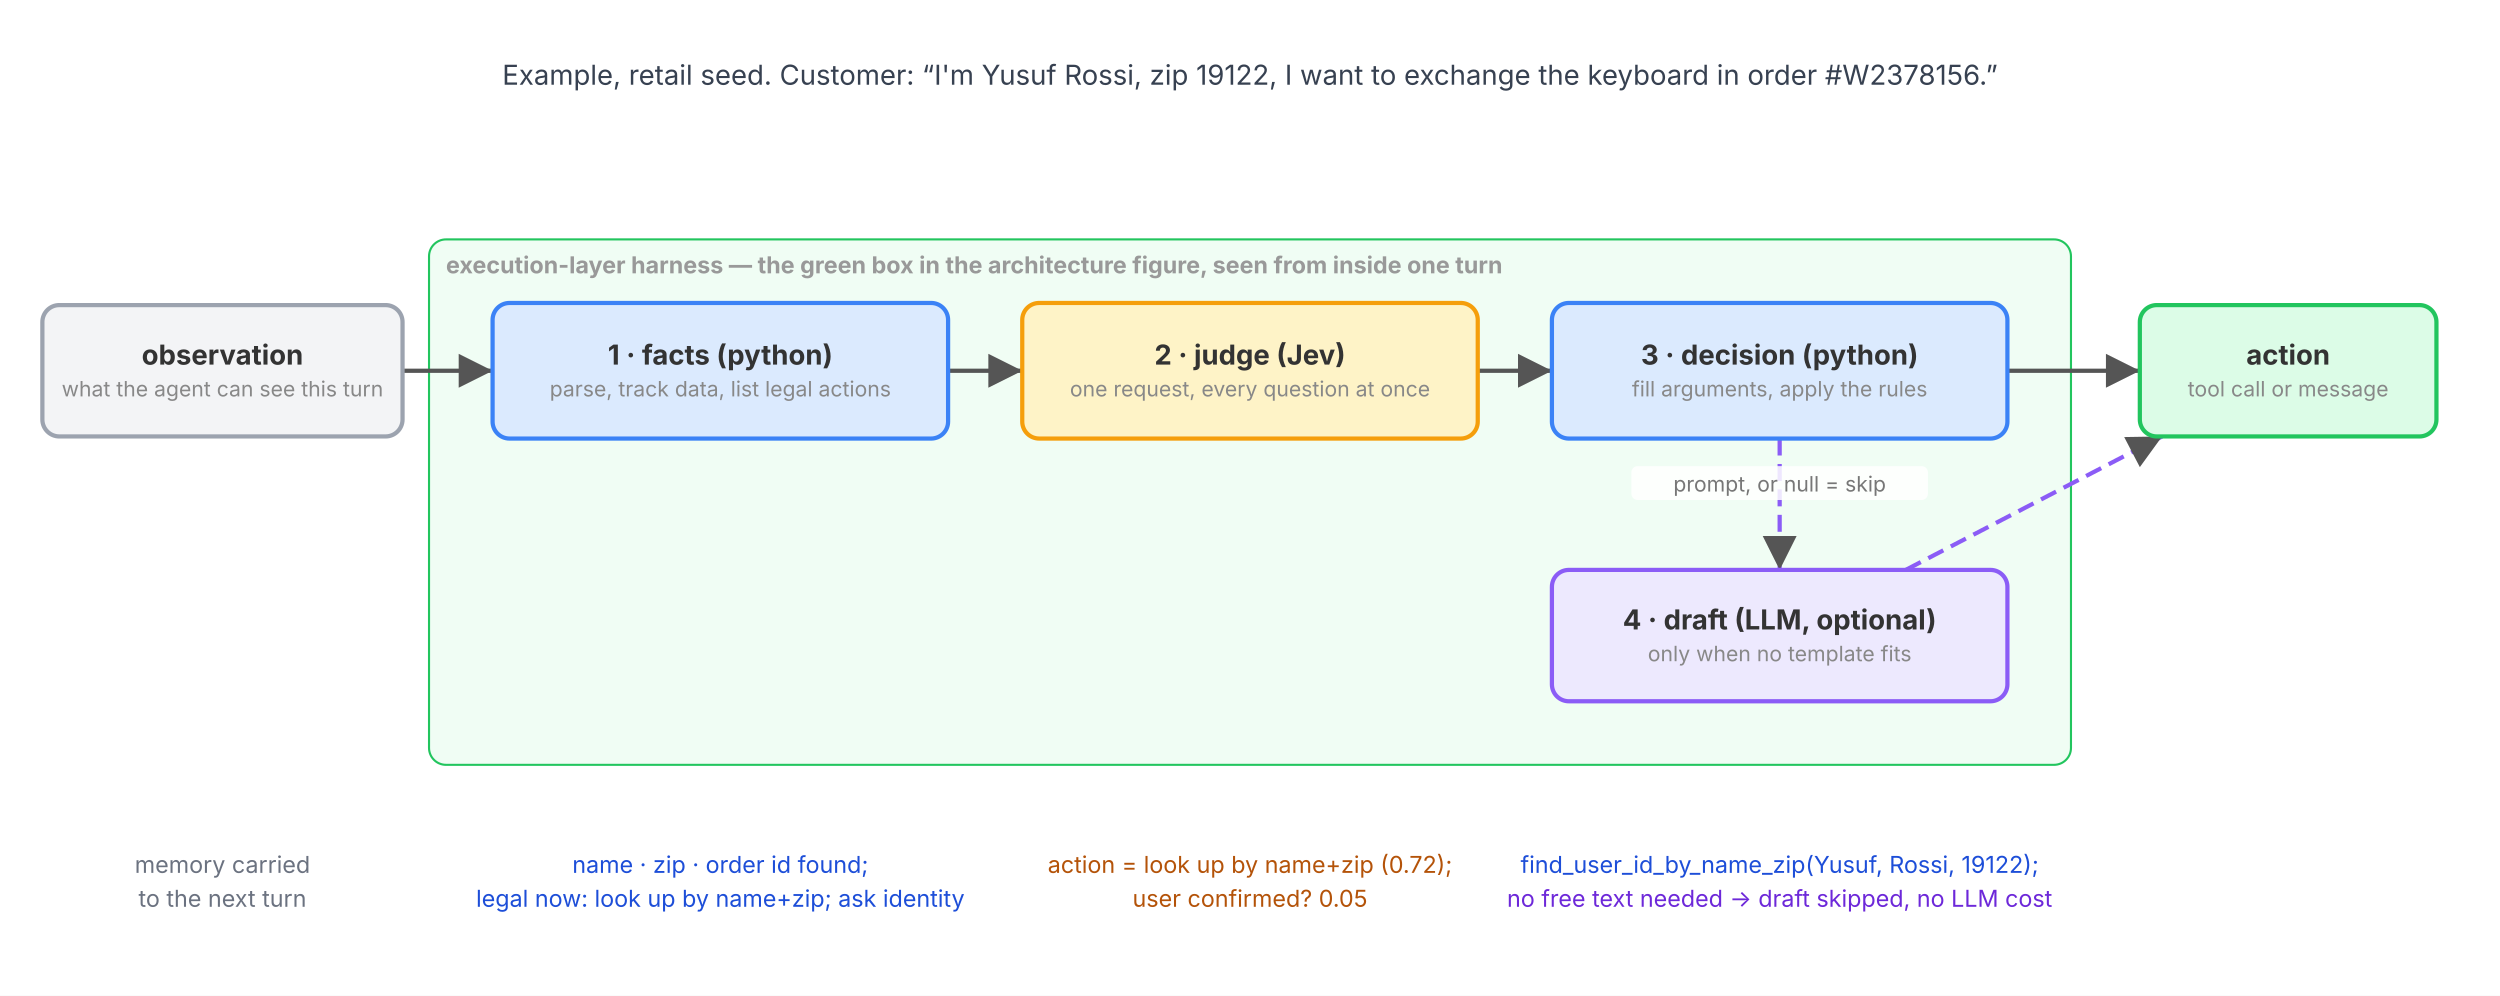
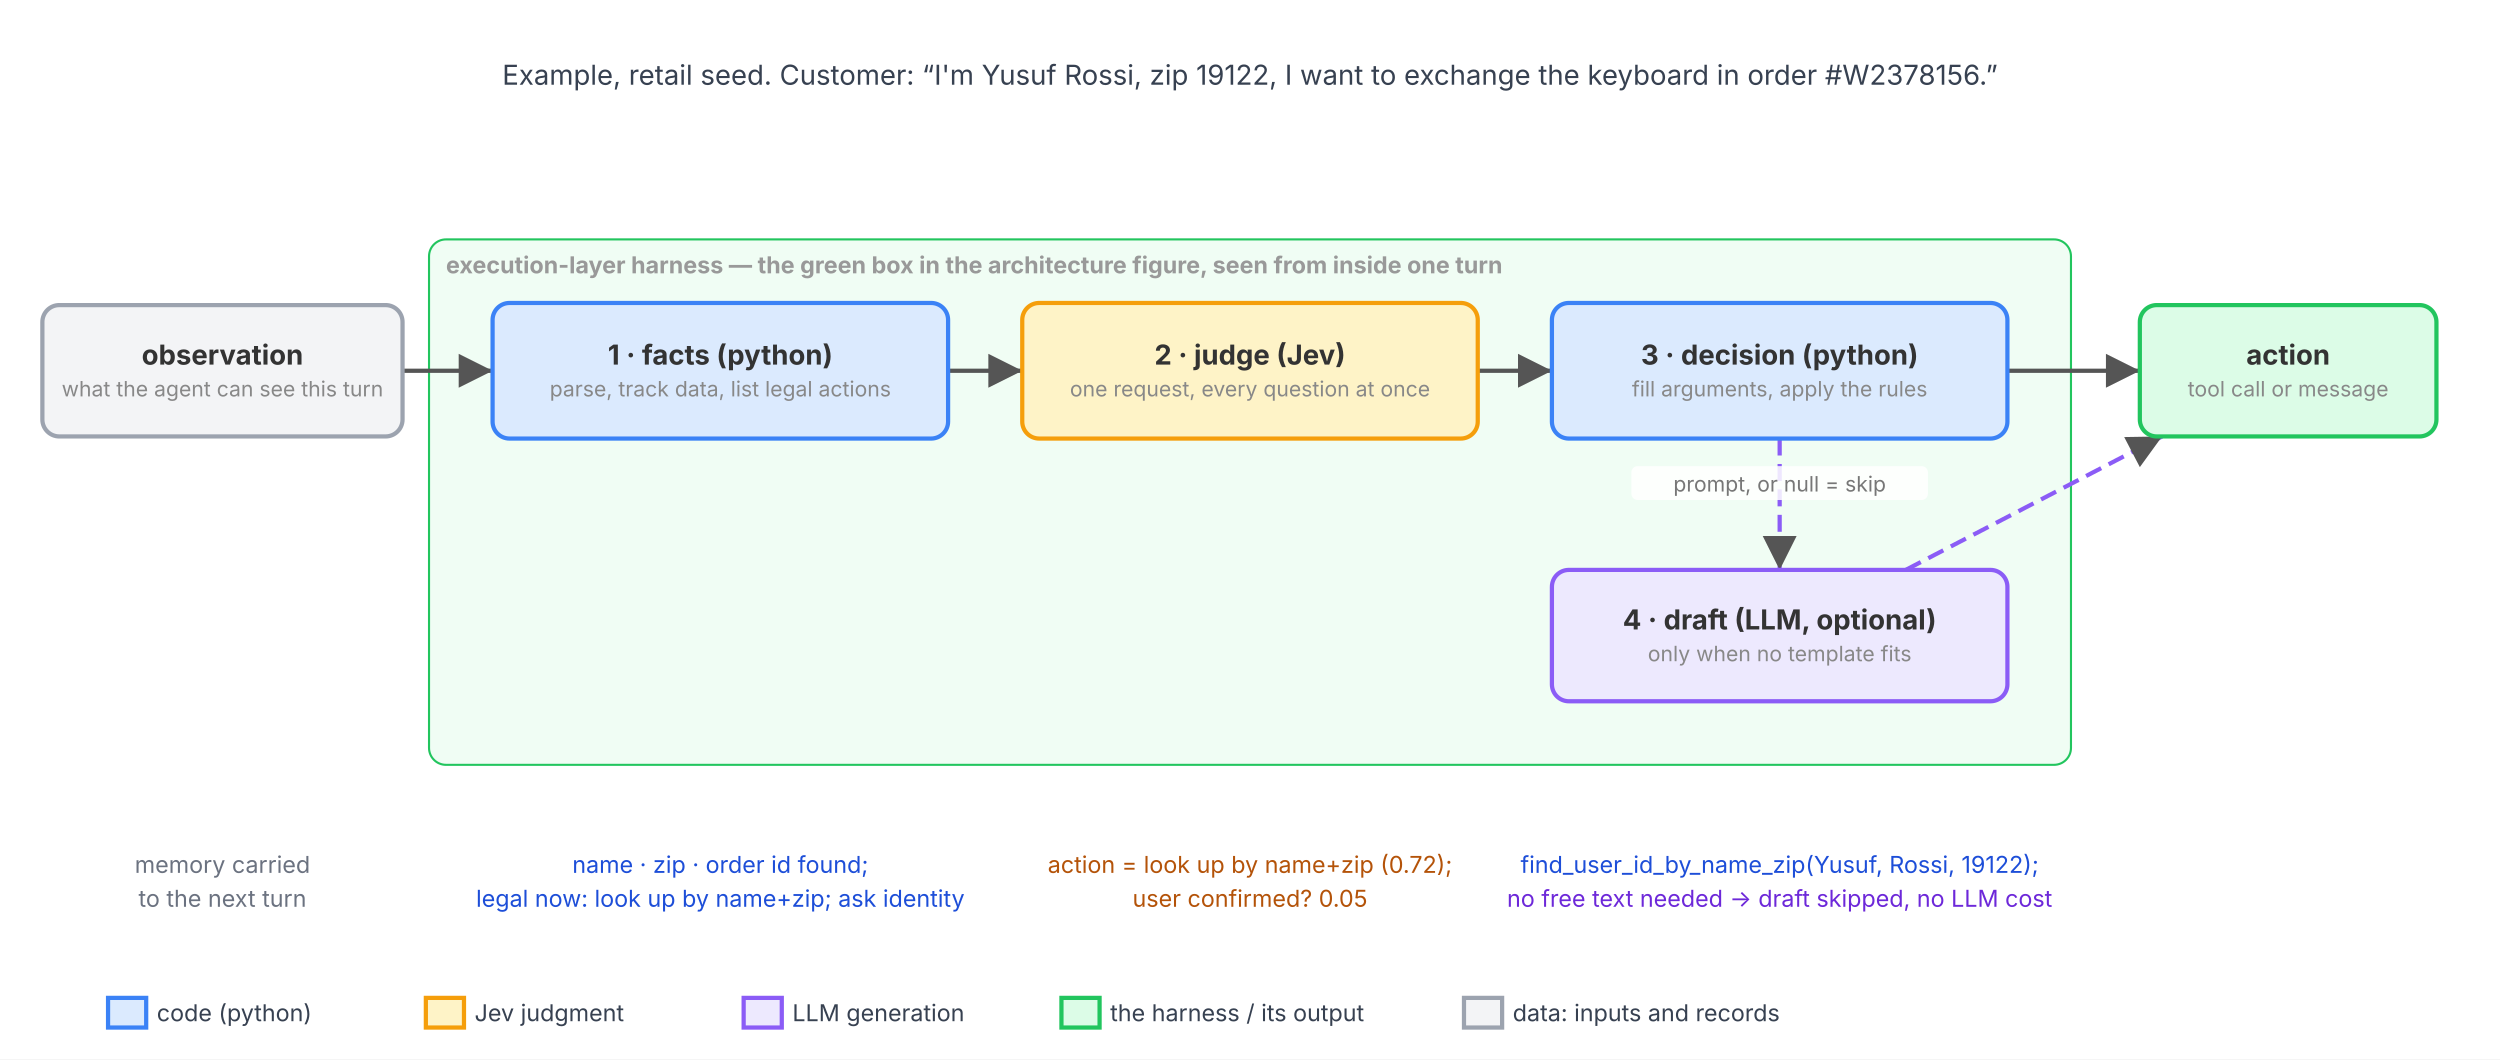
- <svg xmlns="http://www.w3.org/2000/svg" font-family="Inter, Helvetica, Arial, sans-serif" height="470" viewBox="0 0 1180 470" width="1180">
-   <rect fill="#FFFFFF" height="470" width="1180" />
+ <svg xmlns="http://www.w3.org/2000/svg" font-family="Inter, Helvetica, Arial, sans-serif" height="500" viewBox="0 0 1180 500" width="1180">
+   <rect fill="#FFFFFF" height="500" width="1180" />
  <defs>
    <marker id="arrow-default" markerHeight="10" markerUnits="strokeWidth" markerWidth="10" orient="auto" refX="8" refY="4">
      <polygon fill="#555555" points="0 0, 8 4, 0 8" />
    </marker>
    <marker id="arrow-c0" markerHeight="10" markerUnits="strokeWidth" markerWidth="10" orient="auto" refX="8" refY="4">
      <polygon fill="#2563EB" points="0 0, 8 4, 0 8" />
    </marker>
    <marker id="arrow-c1" markerHeight="10" markerUnits="strokeWidth" markerWidth="10" orient="auto" refX="8" refY="4">
      <polygon fill="#10B981" points="0 0, 8 4, 0 8" />
    </marker>
    <marker id="arrow-c2" markerHeight="10" markerUnits="strokeWidth" markerWidth="10" orient="auto" refX="8" refY="4">
      <polygon fill="#7C3AED" points="0 0, 8 4, 0 8" />
    </marker>
    <marker id="arrow-c3" markerHeight="10" markerUnits="strokeWidth" markerWidth="10" orient="auto" refX="8" refY="4">
      <polygon fill="#EA580C" points="0 0, 8 4, 0 8" />
    </marker>
    <marker id="arrow-c4" markerHeight="10" markerUnits="strokeWidth" markerWidth="10" orient="auto" refX="8" refY="4">
      <polygon fill="#C62828" points="0 0, 8 4, 0 8" />
    </marker>
    <marker id="arrow-c5" markerHeight="10" markerUnits="strokeWidth" markerWidth="10" orient="auto" refX="8" refY="4">
      <polygon fill="#0D47A1" points="0 0, 8 4, 0 8" />
    </marker>
    <marker id="arrow-c6" markerHeight="10" markerUnits="strokeWidth" markerWidth="10" orient="auto" refX="8" refY="4">
      <polygon fill="#1B5E20" points="0 0, 8 4, 0 8" />
    </marker>
    <marker id="arrow-c7" markerHeight="10" markerUnits="strokeWidth" markerWidth="10" orient="auto" refX="8" refY="4">
      <polygon fill="#4A148C" points="0 0, 8 4, 0 8" />
    </marker>
    <marker id="arrow-c8" markerHeight="10" markerUnits="strokeWidth" markerWidth="10" orient="auto" refX="8" refY="4">
      <polygon fill="#BF360C" points="0 0, 8 4, 0 8" />
    </marker>
    <marker id="arrow-c9" markerHeight="10" markerUnits="strokeWidth" markerWidth="10" orient="auto" refX="8" refY="4">
      <polygon fill="#37474F" points="0 0, 8 4, 0 8" />
    </marker>
  </defs>
  <rect fill="#F0FDF4" height="248.0" rx="8" stroke="#22C55E" stroke-width="1" width="775.0" x="202.5" y="113.0" />
  <text fill="#999999" font-size="11" font-weight="bold" x="210.5" y="129.0">execution-layer harness — the green box in the architecture figure, seen from inside one turn</text>
  <path d="M 190.0,175.0 L 232.5,175.0" fill="none" marker-end="url(#arrow-default)" stroke="#555555" stroke-width="2" />
  <path d="M 447.5,175.0 L 482.5,175.0" fill="none" marker-end="url(#arrow-default)" stroke="#555555" stroke-width="2" />
  <path d="M 697.5,175.0 L 732.5,175.0" fill="none" marker-end="url(#arrow-default)" stroke="#555555" stroke-width="2" />
  <path d="M 947.5,175.0 L 1010.0,175.0" fill="none" marker-end="url(#arrow-default)" stroke="#555555" stroke-width="2" />
  <path d="M 840.0,207.0 L 840.0,269.0" fill="none" marker-end="url(#arrow-default)" stroke="#8B5CF6" stroke-dasharray="8,4" stroke-width="2" />
  <rect fill="#FFFFFF" height="16" opacity="0.85" rx="3" width="140.0" x="770.0" y="220.0" />
  <text fill="#777777" font-size="10" text-anchor="middle" x="840.0" y="232.0">prompt, or null = skip</text>
  <path d="M 899.5,269.0 L 1020.5,206.0" fill="none" marker-end="url(#arrow-default)" stroke="#8B5CF6" stroke-dasharray="8,4" stroke-width="2" />
  <rect fill="#F3F4F6" height="62.0" rx="8" stroke="#9CA3AF" stroke-width="2" width="170.0" x="20.0" y="144.0" />
  <text fill="#333333" font-size="13" font-weight="bold" text-anchor="middle" x="105.0" y="172.1">observation</text>
  <text fill="#888888" font-size="10" text-anchor="middle" x="105.0" y="187.1">what the agent can see this turn</text>
  <rect fill="#DBEAFE" height="64.0" rx="8" stroke="#3B82F6" stroke-width="2" width="215.0" x="232.5" y="143.0" />
  <text fill="#333333" font-size="13" font-weight="bold" text-anchor="middle" x="340.0" y="172.1">1 · facts  (python)</text>
  <text fill="#888888" font-size="10" text-anchor="middle" x="340.0" y="187.1">parse, track data, list legal actions</text>
  <rect fill="#FEF3C7" height="64.0" rx="8" stroke="#F59E0B" stroke-width="2" width="215.0" x="482.5" y="143.0" />
  <text fill="#333333" font-size="13" font-weight="bold" text-anchor="middle" x="590.0" y="172.1">2 · judge  (Jev)</text>
  <text fill="#888888" font-size="10" text-anchor="middle" x="590.0" y="187.1">one request, every question at once</text>
  <rect fill="#DBEAFE" height="64.0" rx="8" stroke="#3B82F6" stroke-width="2" width="215.0" x="732.5" y="143.0" />
  <text fill="#333333" font-size="13" font-weight="bold" text-anchor="middle" x="840.0" y="172.1">3 · decision  (python)</text>
  <text fill="#888888" font-size="10" text-anchor="middle" x="840.0" y="187.1">fill arguments, apply the rules</text>
  <rect fill="#EDE9FE" height="62.0" rx="8" stroke="#8B5CF6" stroke-width="2" width="215.0" x="732.5" y="269.0" />
  <text fill="#333333" font-size="13" font-weight="bold" text-anchor="middle" x="840.0" y="297.1">4 · draft  (LLM, optional)</text>
  <text fill="#888888" font-size="10" text-anchor="middle" x="840.0" y="312.1">only when no template fits</text>
  <rect fill="#DCFCE7" height="62.0" rx="8" stroke="#22C55E" stroke-width="2" width="140.0" x="1010.0" y="144.0" />
  <text fill="#333333" font-size="13" font-weight="bold" text-anchor="middle" x="1080.0" y="172.1">action</text>
  <text fill="#888888" font-size="10" text-anchor="middle" x="1080.0" y="187.1">tool call or message</text>
+   <rect fill="#DBEAFE" height="14.0" rx="0" stroke="#3B82F6" stroke-width="2" width="18.0" x="51.0" y="471.0" />
+   <text fill="#333333" font-size="13" font-weight="bold" text-anchor="middle" x="60.0" y="482.6"> </text>
+   <rect fill="#FEF3C7" height="14.0" rx="0" stroke="#F59E0B" stroke-width="2" width="18.0" x="201.0" y="471.0" />
+   <text fill="#333333" font-size="13" font-weight="bold" text-anchor="middle" x="210.0" y="482.6"> </text>
+   <rect fill="#EDE9FE" height="14.0" rx="0" stroke="#8B5CF6" stroke-width="2" width="18.0" x="351.0" y="471.0" />
+   <text fill="#333333" font-size="13" font-weight="bold" text-anchor="middle" x="360.0" y="482.6"> </text>
+   <rect fill="#DCFCE7" height="14.0" rx="0" stroke="#22C55E" stroke-width="2" width="18.0" x="501.0" y="471.0" />
+   <text fill="#333333" font-size="13" font-weight="bold" text-anchor="middle" x="510.0" y="482.6"> </text>
+   <rect fill="#F3F4F6" height="14.0" rx="0" stroke="#9CA3AF" stroke-width="2" width="18.0" x="691.0" y="471.0" />
+   <text fill="#333333" font-size="13" font-weight="bold" text-anchor="middle" x="700.0" y="482.6"> </text>
  <text fill="#374151" font-size="13" text-anchor="middle" x="590.0" y="40.0">Example, retail seed. Customer: “I'm Yusuf Rossi, zip 19122, I want to exchange the keyboard in order #W2378156.”</text>
  <text fill="#1D4ED8" font-size="11" text-anchor="middle" x="340.0" y="412.0">name · zip · order id found;</text>
  <text fill="#1D4ED8" font-size="11" text-anchor="middle" x="340.0" y="428.0">legal now: look up by name+zip; ask identity</text>
  <text fill="#B45309" font-size="11" text-anchor="middle" x="590.0" y="412.0">action = look up by name+zip (0.72);</text>
  <text fill="#B45309" font-size="11" text-anchor="middle" x="590.0" y="428.0">user confirmed? 0.05</text>
  <text fill="#1D4ED8" font-size="11" text-anchor="middle" x="840.0" y="412.0">find_user_id_by_name_zip(Yusuf, Rossi, 19122);</text>
  <text fill="#6D28D9" font-size="11" text-anchor="middle" x="840.0" y="428.0">no free text needed → draft skipped, no LLM cost</text>
  <text fill="#6B7280" font-size="11" text-anchor="middle" x="105.0" y="412.0">memory carried</text>
  <text fill="#6B7280" font-size="11" text-anchor="middle" x="105.0" y="428.0">to the next turn</text>
+   <text fill="#374151" font-size="11" text-anchor="start" x="74.0" y="482.0">code (python)</text>
+   <text fill="#374151" font-size="11" text-anchor="start" x="224.0" y="482.0">Jev judgment</text>
+   <text fill="#374151" font-size="11" text-anchor="start" x="374.0" y="482.0">LLM generation</text>
+   <text fill="#374151" font-size="11" text-anchor="start" x="524.0" y="482.0">the harness / its output</text>
+   <text fill="#374151" font-size="11" text-anchor="start" x="714.0" y="482.0">data: inputs and records</text>
</svg>
